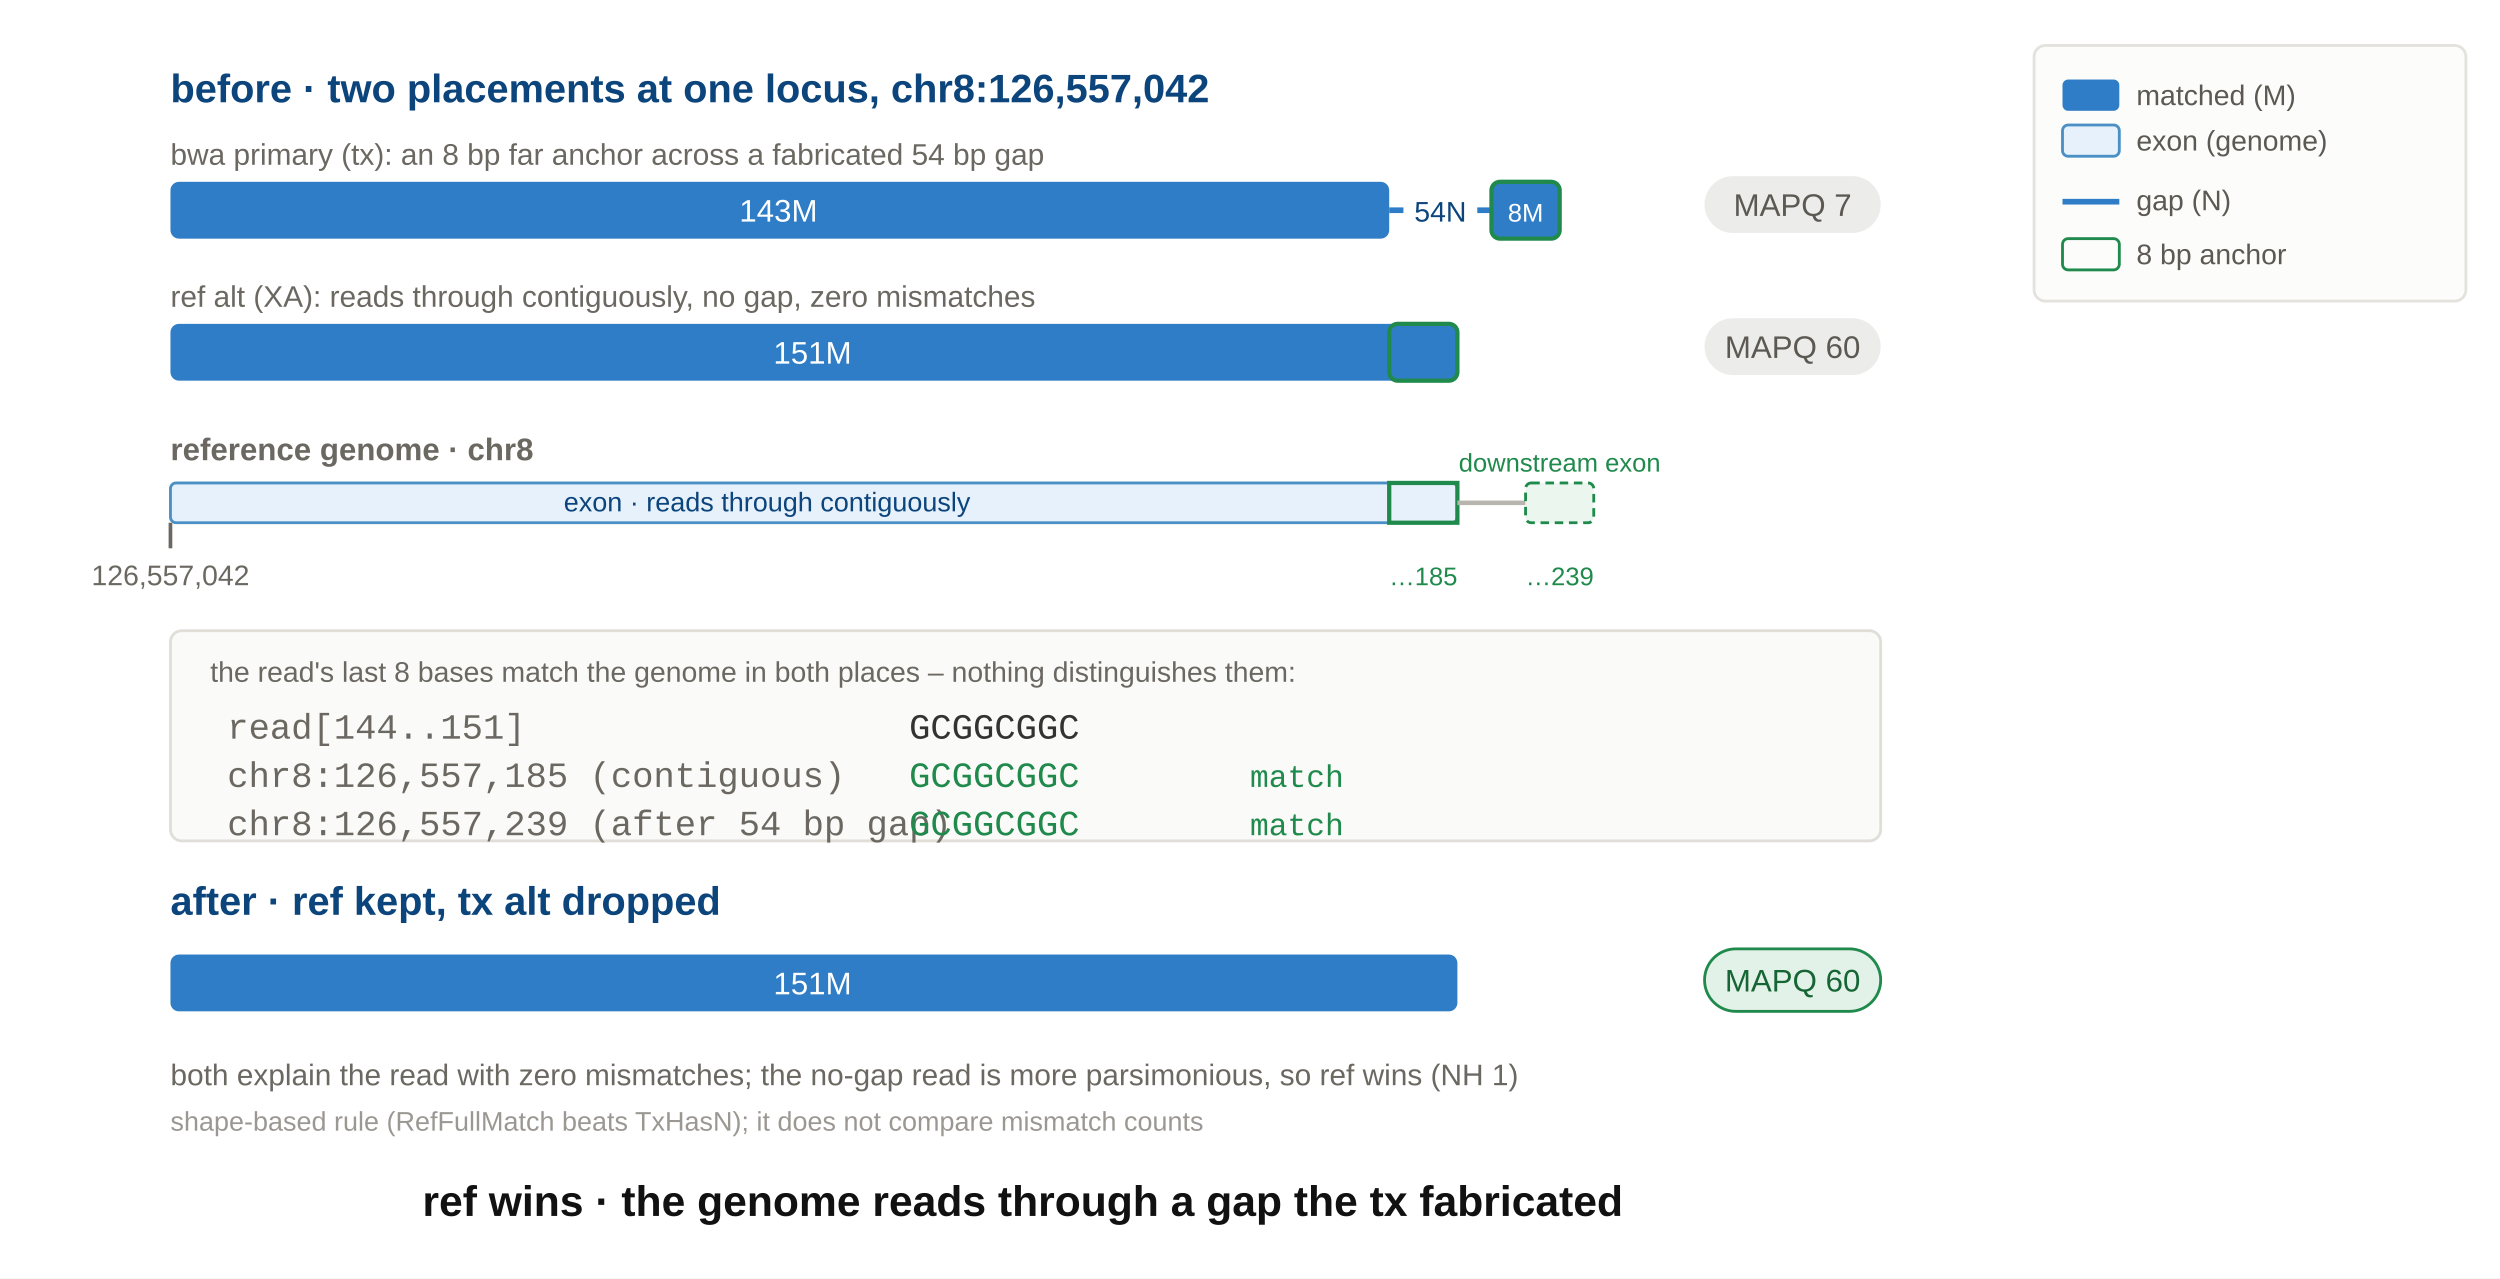
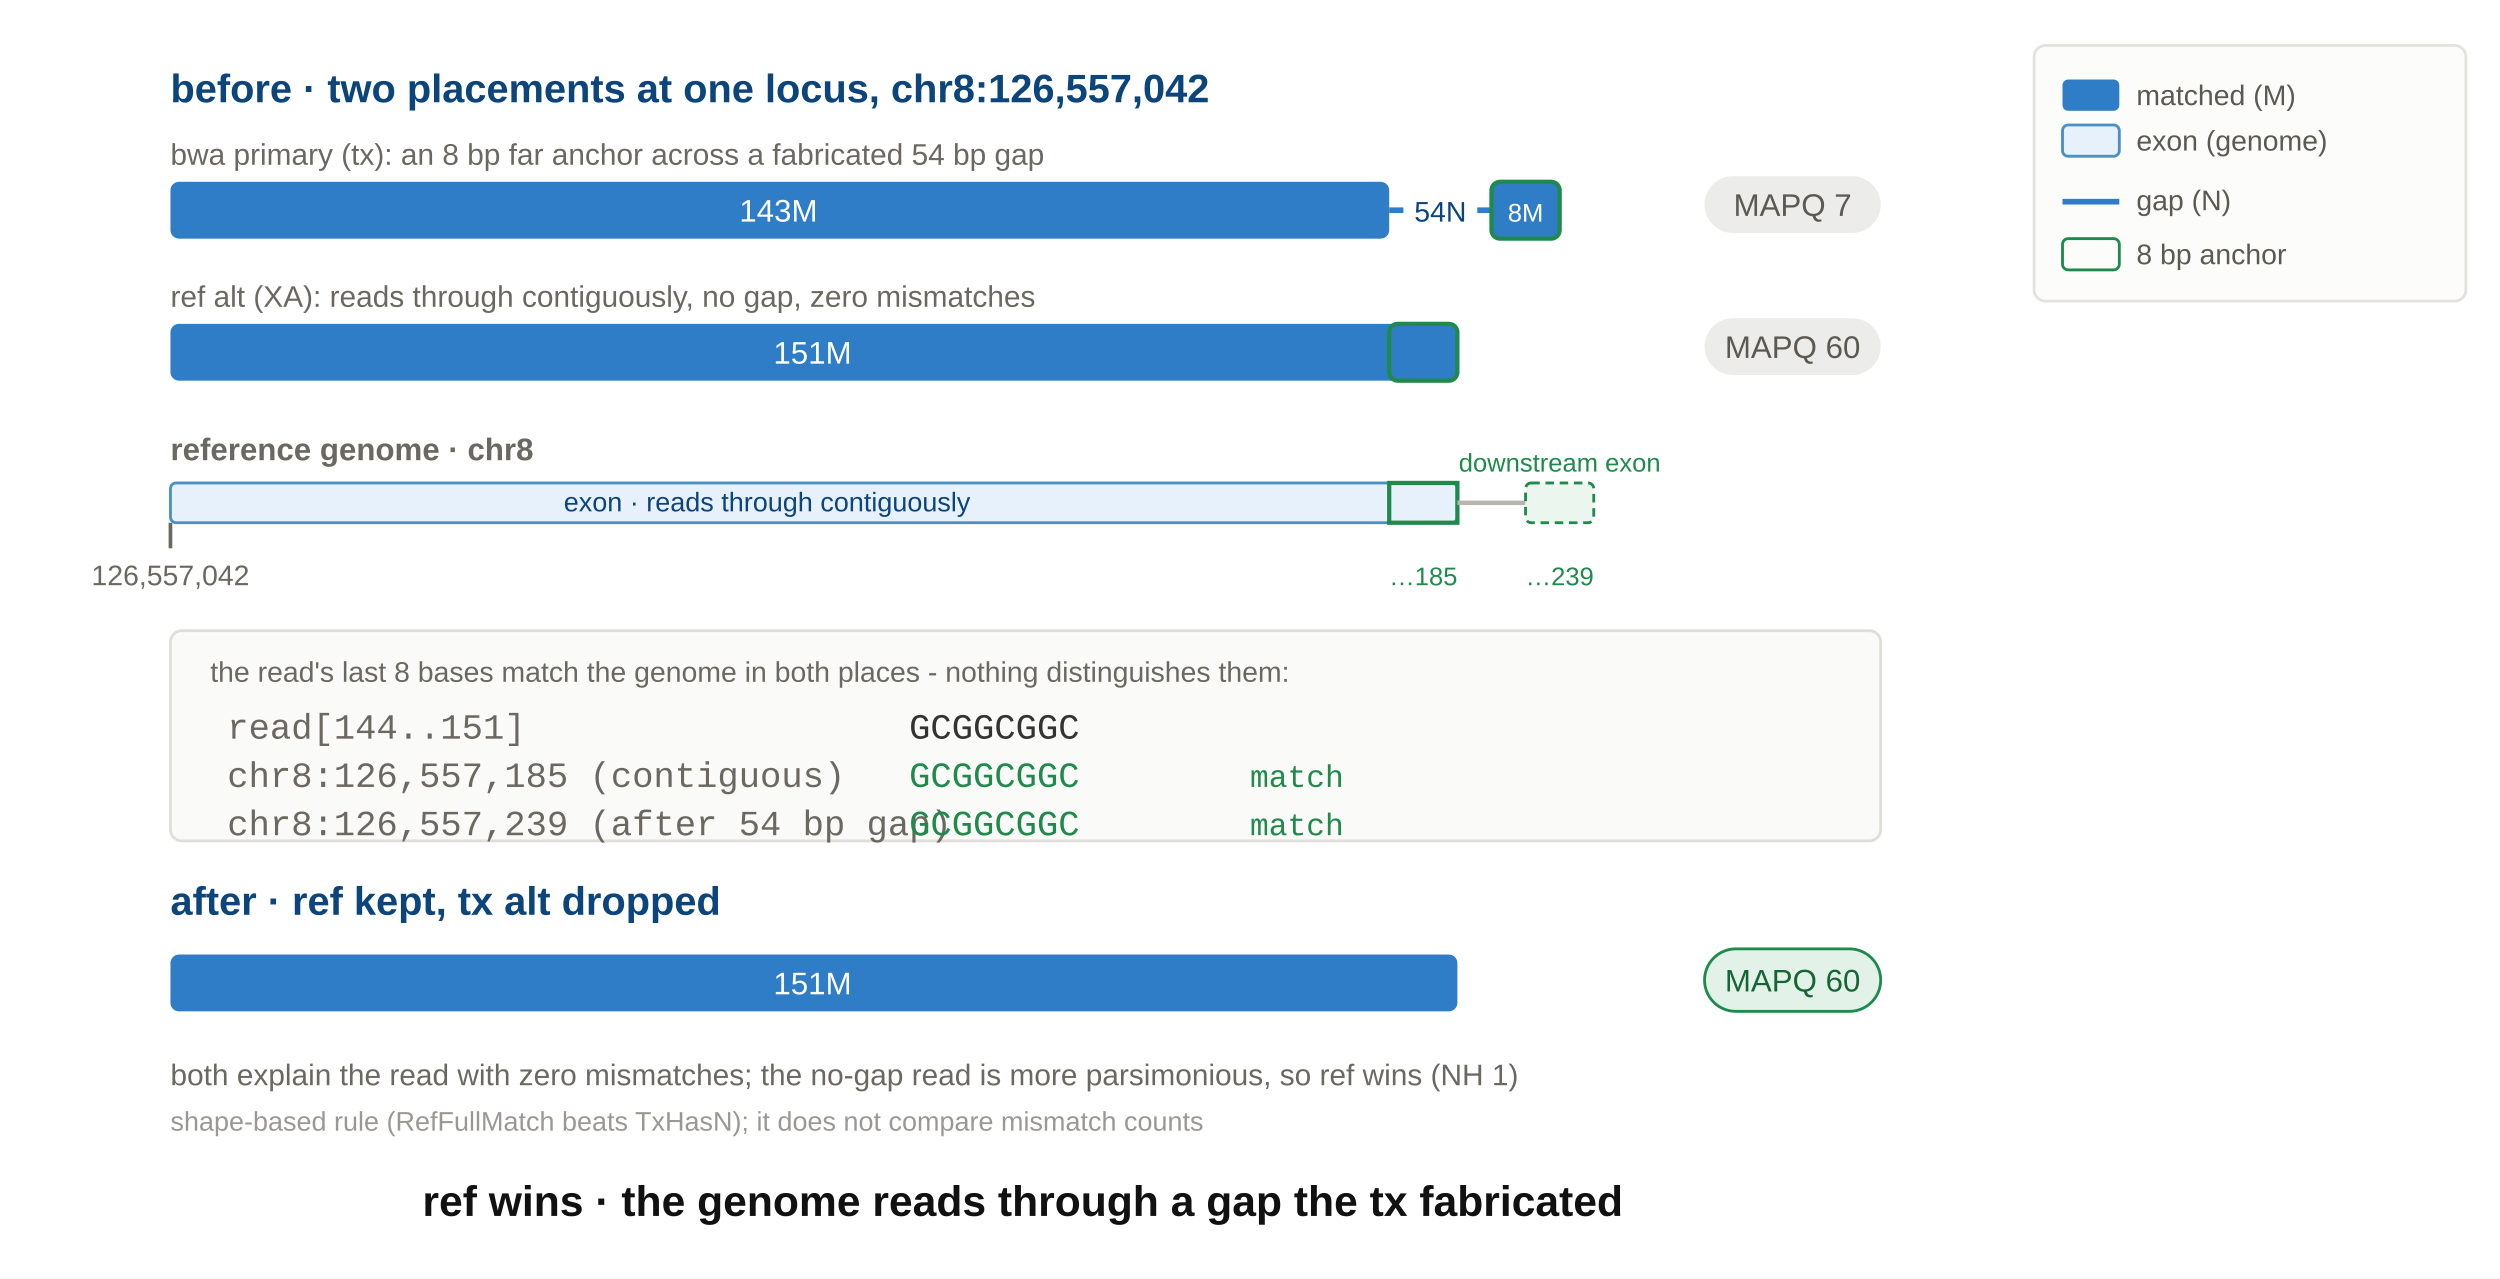
<svg xmlns="http://www.w3.org/2000/svg" viewBox="0 0 880 450" font-family="Arial, Helvetica, sans-serif">
  <rect x="0" y="0" width="880" height="450" fill="#FFFFFF" />
  <g transform="translate(160,0)">
    <rect x="556" y="16" width="152" height="90" rx="4" fill="#FCFCFB" stroke="#E4E2DD" />
    <rect x="566" y="28" width="20" height="11" rx="2" fill="#2F7DC6" />
    <text x="592" y="37" font-size="10" fill="#5C5953">matched (M)</text>
    <rect x="566" y="44" width="20" height="11" rx="2" fill="#E6F1FB" stroke="#4A90C4" />
    <text x="592" y="53" font-size="10" fill="#5C5953">exon (genome)</text>
    <line x1="566" y1="71" x2="586" y2="71" stroke="#2F7DC6" stroke-width="2" />
    <text x="592" y="74" font-size="10" fill="#5C5953">gap (N)</text>
    <rect x="566" y="84" width="20" height="11" rx="2" fill="none" stroke="#1F8A4C" />
    <text x="592" y="93" font-size="10" fill="#5C5953">8 bp anchor</text>
  </g>
  <text x="60" y="36" font-size="14" font-weight="600" fill="#0C447C">before · two placements at one locus, chr8:126,557,042</text>
  <text x="60" y="58" font-size="10.5" fill="#6B6862">bwa primary (tx): an 8 bp far anchor across a fabricated 54 bp gap</text>
  <rect x="60" y="64" width="429" height="20" rx="3" fill="#2F7DC6" />
  <text x="274" y="78" font-size="11" text-anchor="middle" fill="#FFFFFF">143M</text>
  <line x1="489" y1="74" x2="494" y2="74" stroke="#2F7DC6" stroke-width="2" />
  <line x1="520" y1="74" x2="525" y2="74" stroke="#2F7DC6" stroke-width="2" />
  <text x="507" y="78" font-size="10" text-anchor="middle" fill="#0C447C">54N</text>
  <rect x="525" y="64" width="24" height="20" rx="3" fill="#2F7DC6" stroke="#1F8A4C" stroke-width="1.5" />
  <text x="537" y="78" font-size="9" text-anchor="middle" fill="#FFFFFF">8M</text>
  <rect x="600" y="62" width="62" height="20" rx="10" fill="#ECECEA" />
  <text x="631" y="76" font-size="11" text-anchor="middle" fill="#5C5953">MAPQ 7</text>
  <text x="60" y="108" font-size="10.5" fill="#6B6862">ref alt (XA): reads through contiguously, no gap, zero mismatches</text>
  <rect x="60" y="114" width="453" height="20" rx="3" fill="#2F7DC6" />
  <text x="286" y="128" font-size="11" text-anchor="middle" fill="#FFFFFF">151M</text>
  <rect x="489" y="114" width="24" height="20" rx="3" fill="#2F7DC6" stroke="#1F8A4C" stroke-width="1.5" />
  <rect x="600" y="112" width="62" height="20" rx="10" fill="#ECECEA" />
  <text x="631" y="126" font-size="11" text-anchor="middle" fill="#5C5953">MAPQ 60</text>
  <text x="60" y="162" font-size="11" font-weight="600" fill="#6B6862">reference genome · chr8</text>
  <rect x="60" y="170" width="453" height="14" rx="2" fill="#E6F1FB" stroke="#4A90C4" />
  <rect x="489" y="170" width="24" height="14" fill="none" stroke="#1F8A4C" stroke-width="1.5" />
  <line x1="513" y1="177" x2="537" y2="177" stroke="#B8B5AE" stroke-width="1.6" />
  <rect x="537" y="170" width="24" height="14" rx="2" fill="#EAF6EE" stroke="#1F8A4C" stroke-dasharray="3,2" />
  <text x="270" y="180" font-size="9.5" text-anchor="middle" fill="#0C447C">exon · reads through contiguously</text>
  <line x1="60" y1="184" x2="60" y2="193" stroke="#6B6862" stroke-width="1.3" />
  <text x="60" y="206" font-size="10" text-anchor="middle" fill="#6B6862">126,557,042</text>
  <text x="501" y="206" font-size="9" text-anchor="middle" fill="#1F8A4C">…185</text>
  <text x="549" y="206" font-size="9" text-anchor="middle" fill="#1F8A4C">…239</text>
  <text x="549" y="166" font-size="9" text-anchor="middle" fill="#1F8A4C">downstream exon</text>
  <rect x="60" y="222" width="602" height="74" rx="4" fill="#FAFAF8" stroke="#E0DED9" />
-   <text x="74" y="240" font-size="10" fill="#6B6862">the read's last 8 bases match the genome in both places – nothing distinguishes them:</text>
+   <text x="74" y="240" font-size="10" fill="#6B6862">the read's last 8 bases match the genome in both places - nothing distinguishes them:</text>
  <text x="80" y="260" font-size="12.5" fill="#6B6862" font-family="Courier New, monospace">read[144..151]</text>
  <text x="320" y="260" font-size="12.5" fill="#333333" font-family="Courier New, monospace">GCGGCGGC</text>
  <text x="80" y="277" font-size="12.5" fill="#6B6862" font-family="Courier New, monospace">chr8:126,557,185  (contiguous)</text>
  <text x="320" y="277" font-size="12.5" fill="#1F8A4C" font-family="Courier New, monospace">GCGGCGGC</text>
  <text x="440" y="277" font-size="11" fill="#1F8A4C" font-family="Courier New, monospace">match</text>
  <text x="80" y="294" font-size="12.5" fill="#6B6862" font-family="Courier New, monospace">chr8:126,557,239  (after 54 bp gap)</text>
  <text x="320" y="294" font-size="12.5" fill="#1F8A4C" font-family="Courier New, monospace">GCGGCGGC</text>
  <text x="440" y="294" font-size="11" fill="#1F8A4C" font-family="Courier New, monospace">match</text>
  <text x="60" y="322" font-size="14" font-weight="600" fill="#0C447C">after · ref kept, tx alt dropped</text>
  <rect x="60" y="336" width="453" height="20" rx="3" fill="#2F7DC6" />
  <text x="286" y="350" font-size="11" text-anchor="middle" fill="#FFFFFF">151M</text>
  <rect x="600" y="334" width="62" height="22" rx="11" fill="#E3F2E8" stroke="#1F8A4C" />
  <text x="631" y="349" font-size="11" text-anchor="middle" fill="#166534">MAPQ 60</text>
  <text x="60" y="382" font-size="10.5" fill="#6B6862">both explain the read with zero mismatches; the no-gap read is more parsimonious, so ref wins (NH 1)</text>
  <text x="60" y="398" font-size="9.5" fill="#9B9893">shape-based rule (RefFullMatch beats TxHasN); it does not compare mismatch counts</text>
  <text x="360" y="428" font-size="15" font-weight="600" text-anchor="middle" fill="#111111">ref wins · the genome reads through a gap the tx fabricated</text>
</svg>
